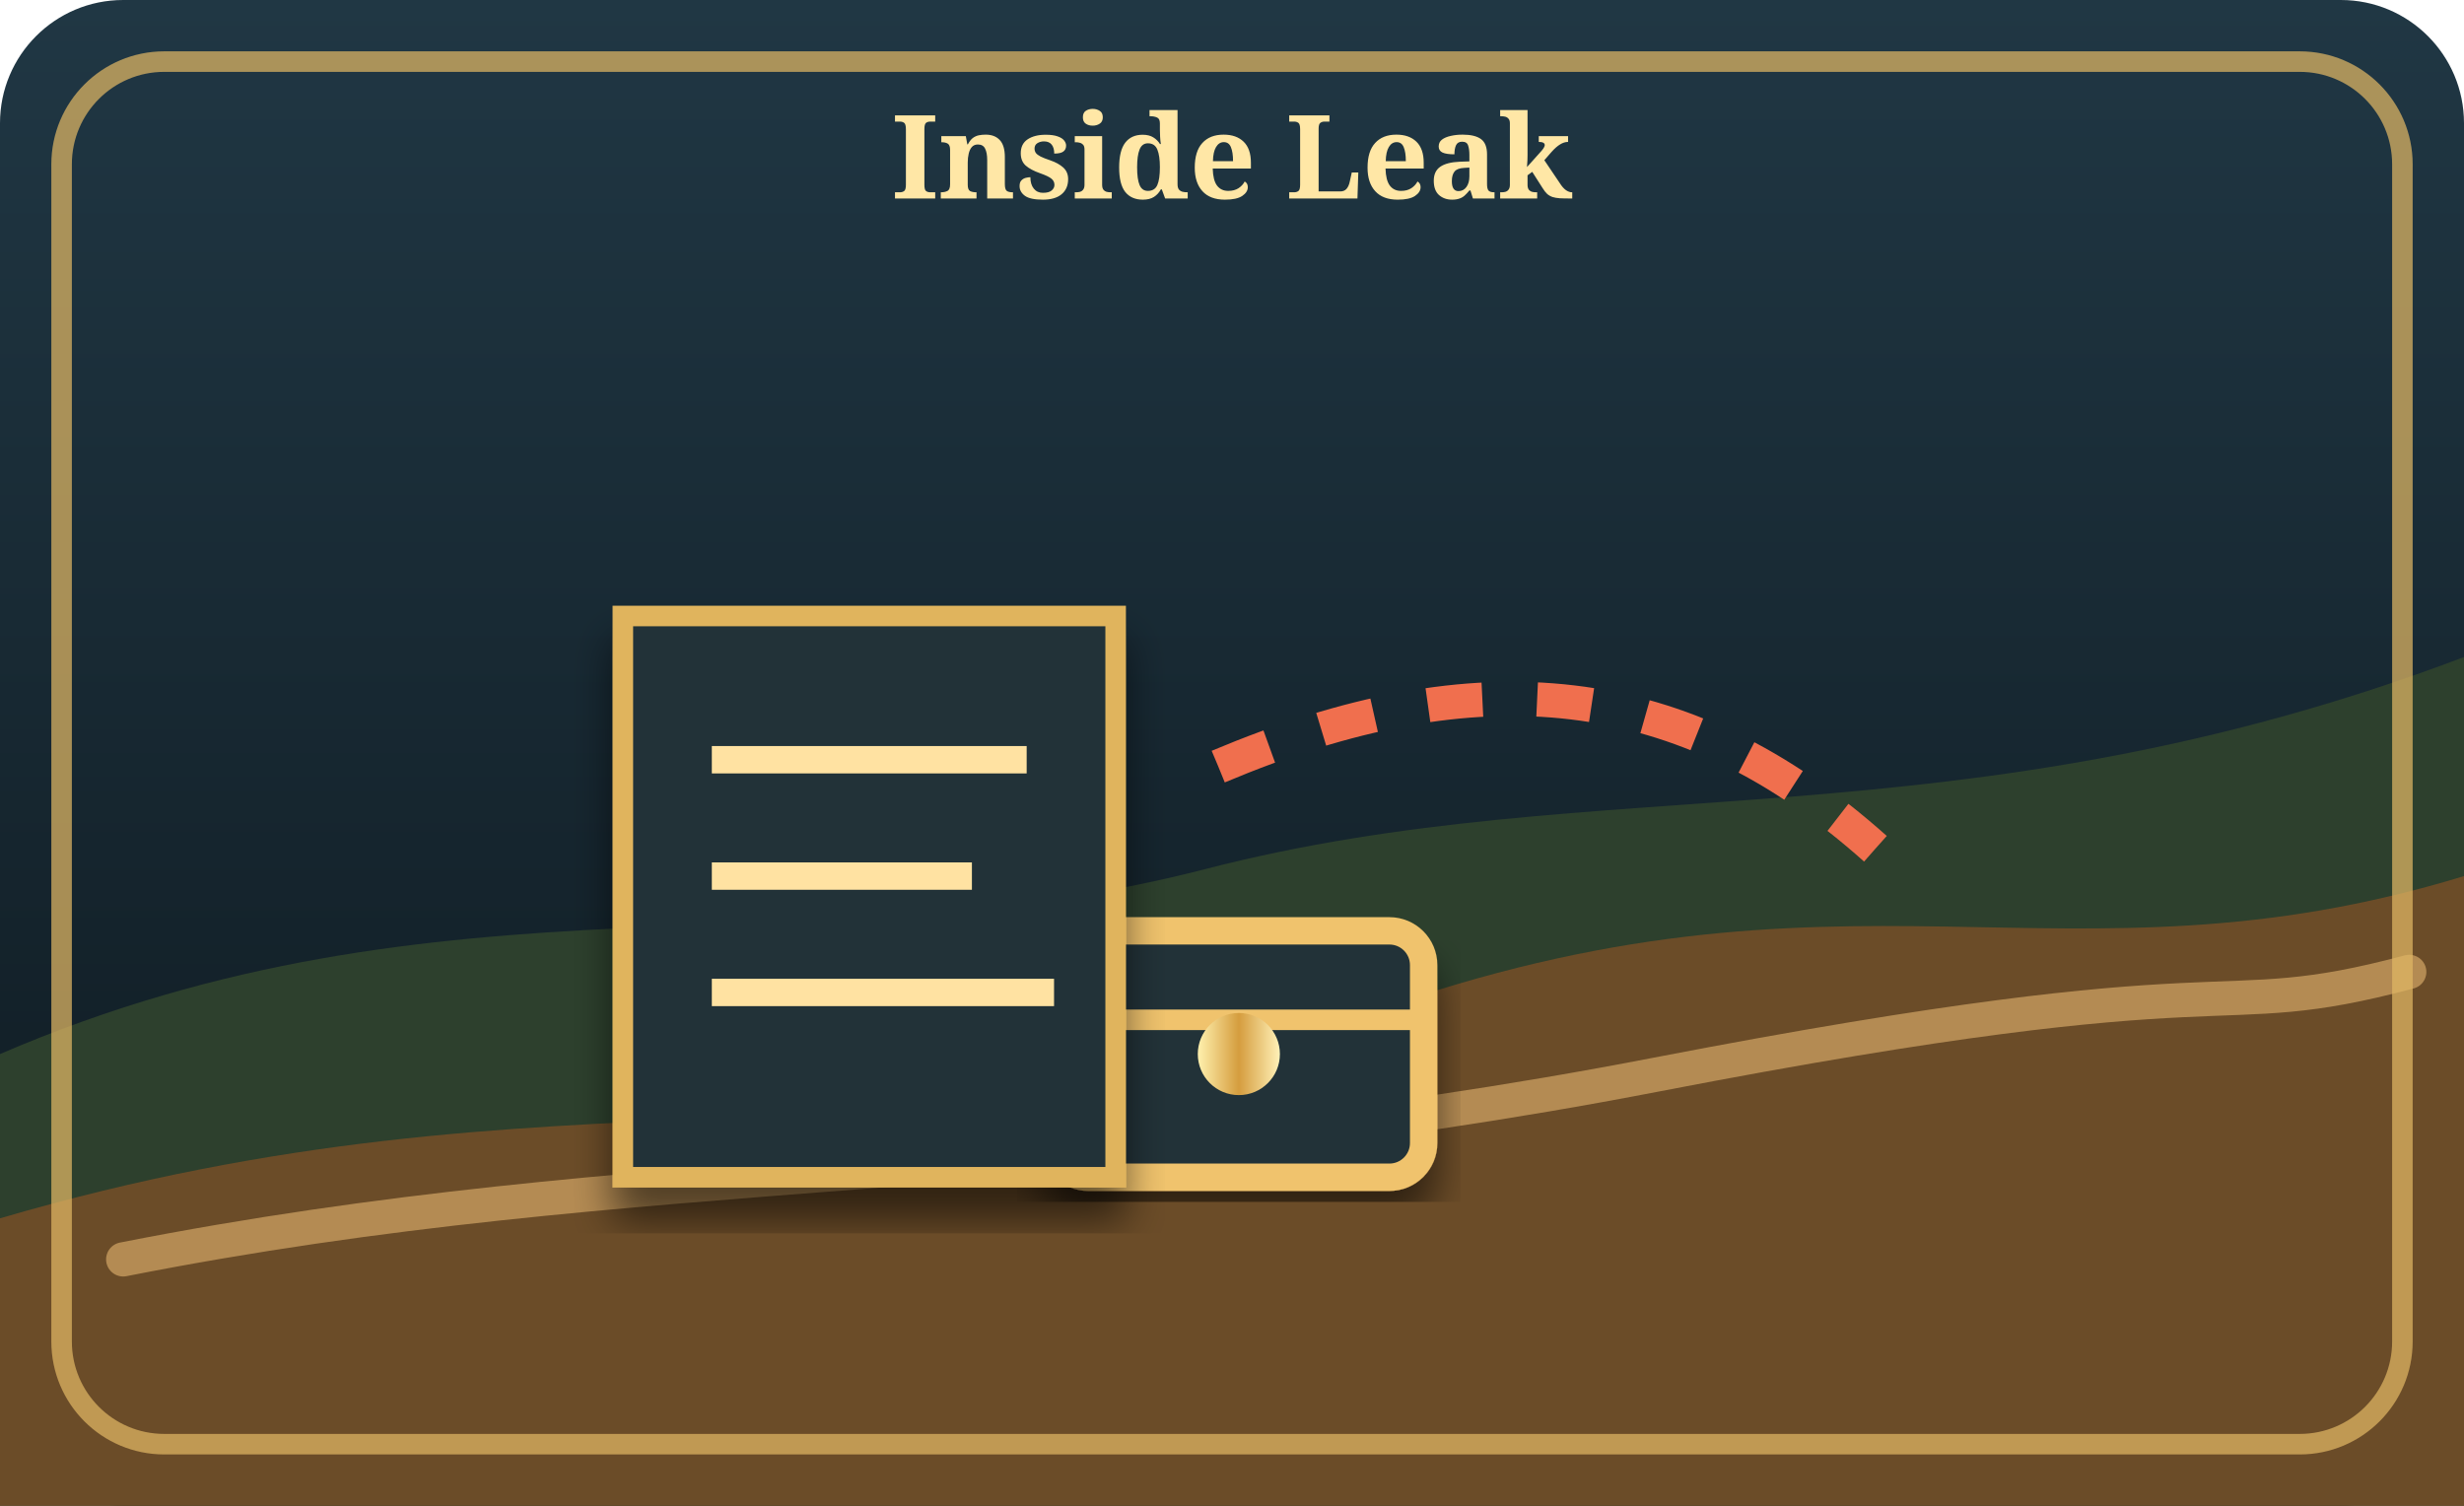
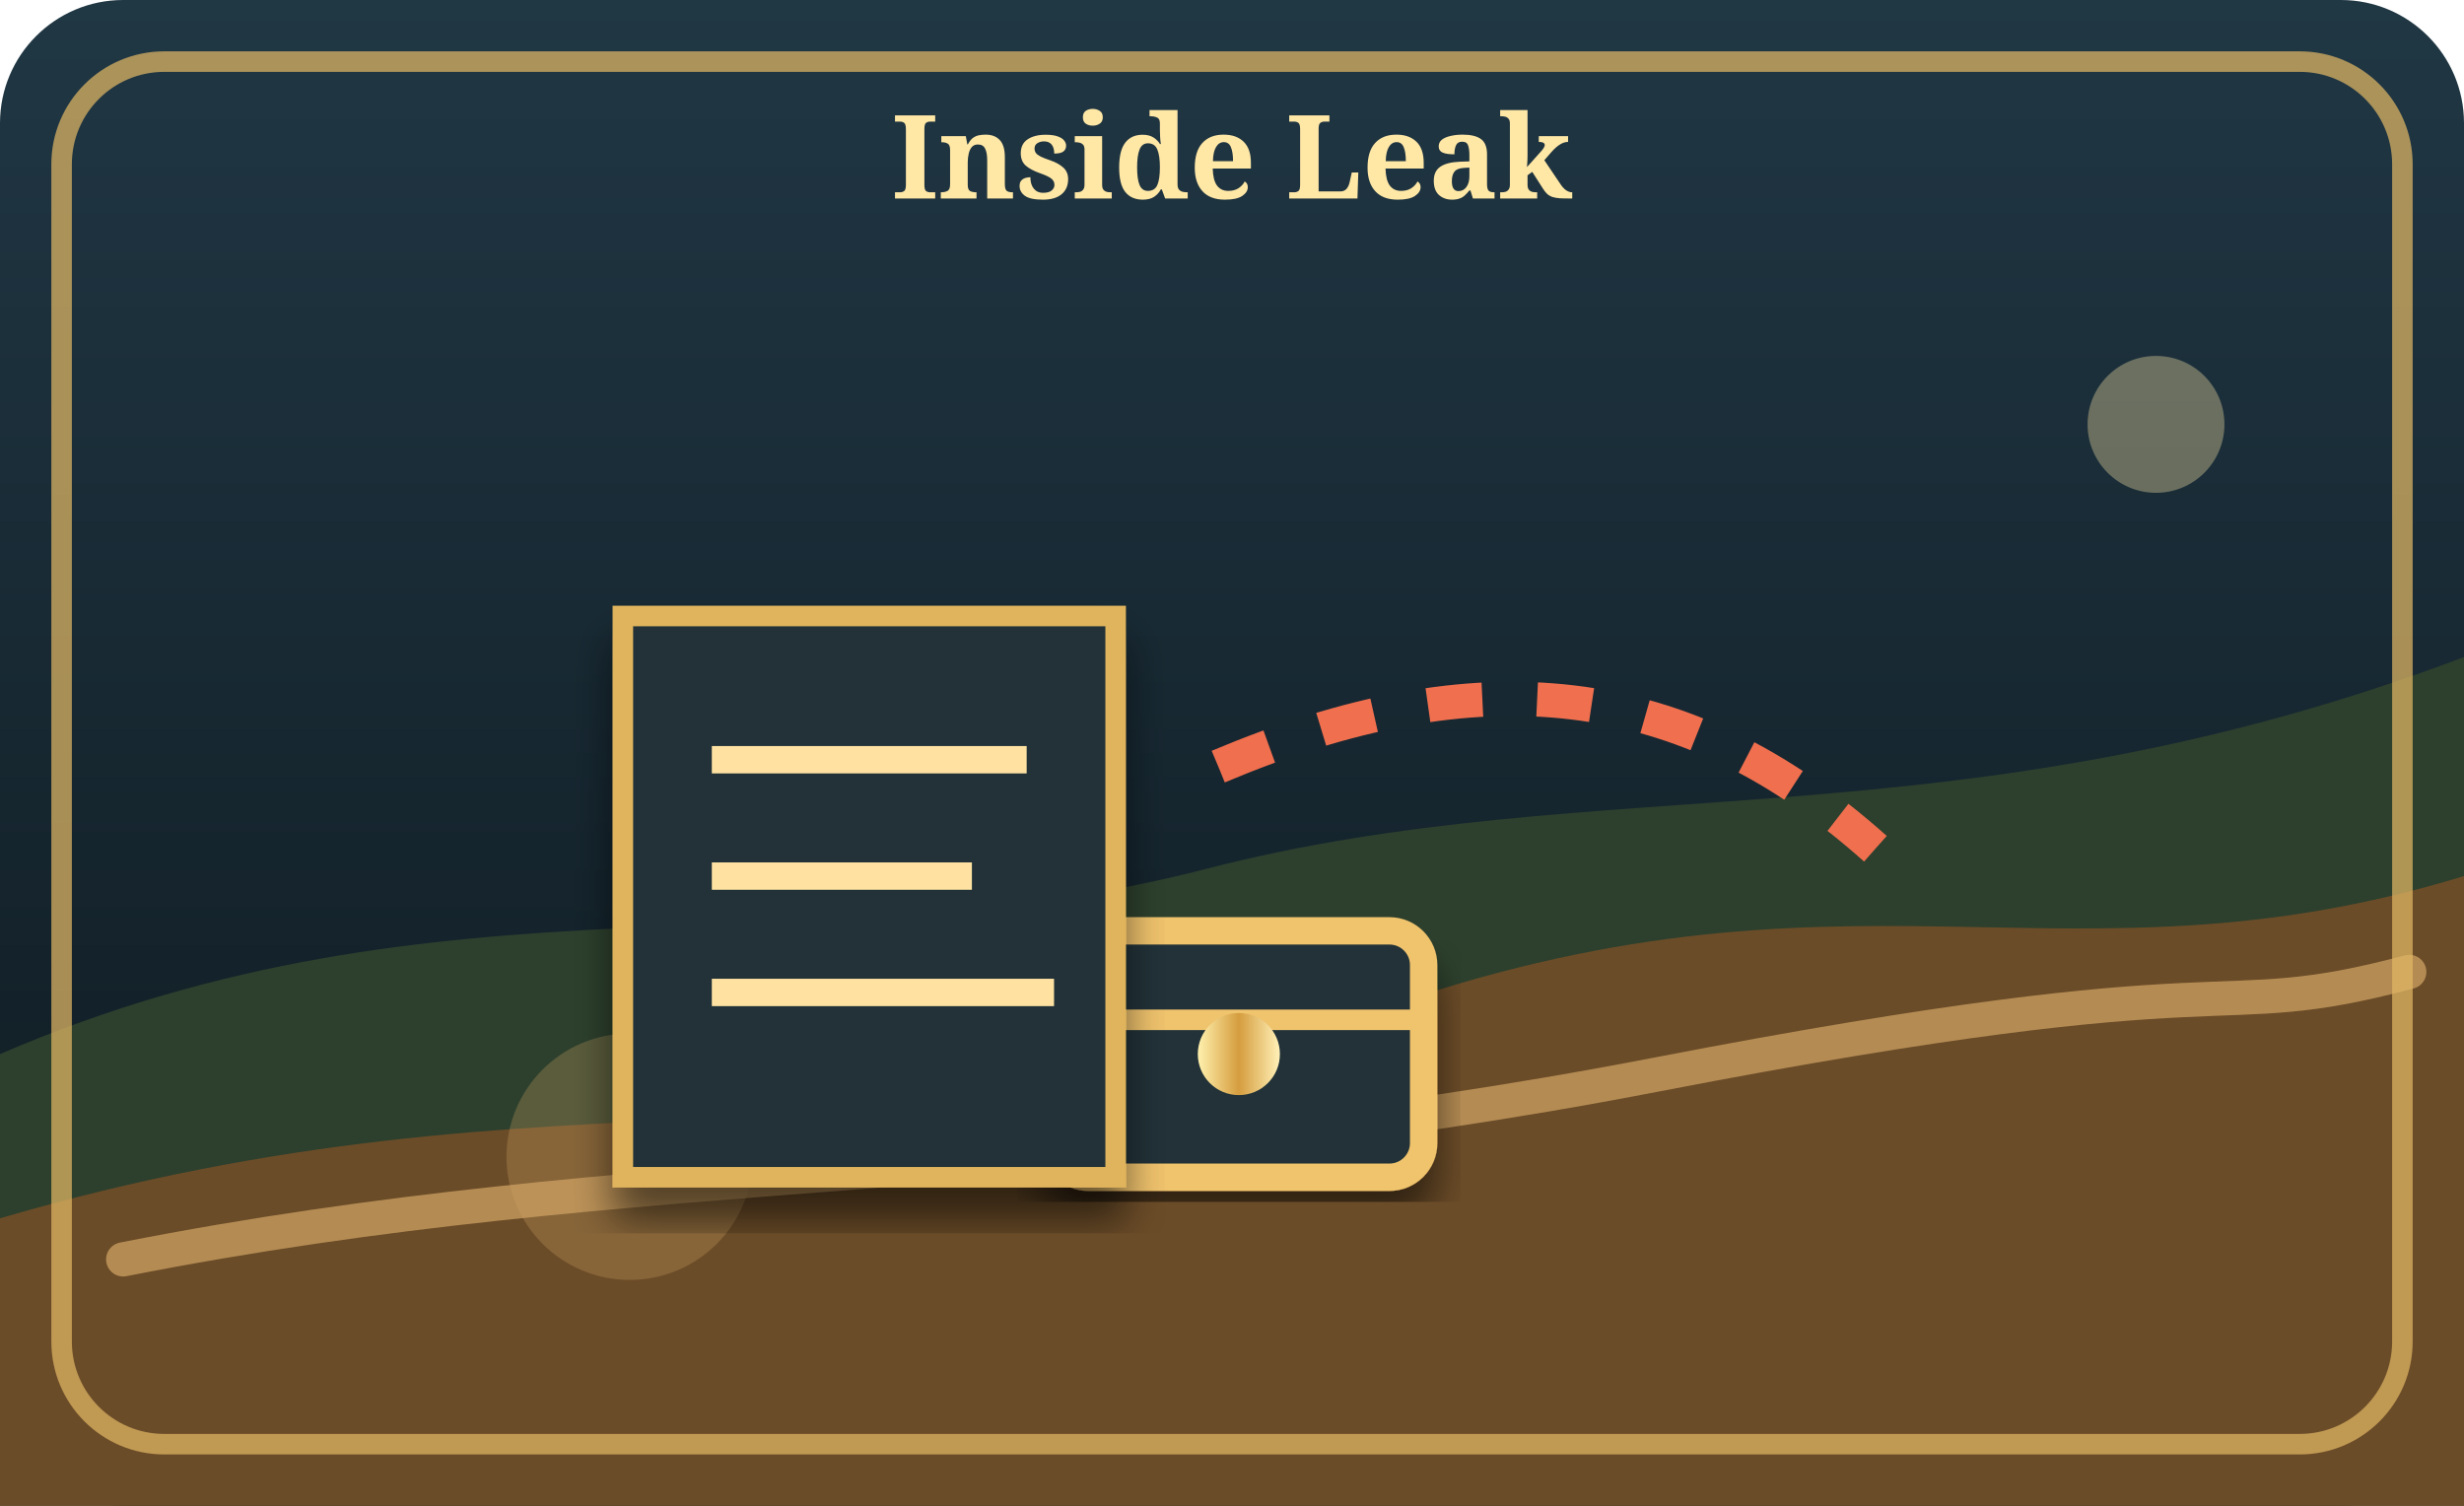
<svg xmlns="http://www.w3.org/2000/svg" viewBox="0 0 360 220" role="img" aria-label="Inside Leak">
  <defs>
+     <style>
+       .glint { animation: glint 2.8s ease-in-out infinite; transform-origin: center; }
+       .dust { animation: dust 3s ease-in-out infinite; }
+       .wire { animation: wire 2.4s steps(2, end) infinite; }
+       .rain { animation: rain 2.2s linear infinite; }
+       @keyframes glint { 0%, 100% { opacity: .28; transform: scale(.82); } 50% { opacity: .95; transform: scale(1.18); } }
+       @keyframes dust { 0%, 100% { opacity: .25; transform: translateX(-6px); } 50% { opacity: .65; transform: translateX(8px); } }
+       @keyframes wire { 0%, 100% { opacity: .35; } 50% { opacity: 1; } }
+       @keyframes rain { from { transform: translateX(-18px); } to { transform: translateX(18px); } }
+       @media (prefers-reduced-motion: reduce) { .glint, .dust, .wire, .rain { animation: none; } }
+     </style>
    <linearGradient id="sky" x1="0" x2="0" y1="0" y2="1">
      <stop offset="0" stop-color="#203744" />
      <stop offset="1" stop-color="#0d171d" />
    </linearGradient>
    <linearGradient id="gold" x1="0" x2="1">
      <stop offset="0" stop-color="#fff0ae" />
      <stop offset=".5" stop-color="#d59d3e" />
      <stop offset="1" stop-color="#fff1b8" />
    </linearGradient>
    <filter id="shadow">
      <feDropShadow dx="0" dy="5" stdDeviation="3" flood-color="#000" flood-opacity=".55" />
    </filter>
  </defs>
  <rect width="360" height="220" rx="18" fill="url(#sky)" />
  <path d="M0 154 C65 126 118 142 176 127 S286 124 360 96 V220 H0z" fill="#2d402d" />
  <path d="M0 178 C82 154 130 173 200 148 S301 146 360 128 V220 H0z" fill="#6b4c28" />
  <path d="M18 184 C94 169 154 174 242 157 S322 150 352 142" fill="none" stroke="#d0a464" stroke-width="5" stroke-linecap="round" opacity=".72" />
+   <circle class="dust" cx="92" cy="169" r="18" fill="#d0a464" opacity=".28" />
+   <circle class="glint" cx="315" cy="62" r="10" fill="#ffe9a8" opacity=".35" />
  <g filter="url(#shadow)">
    <rect x="154" y="136" width="54" height="36" rx="5" fill="#213238" stroke="#f0c36d" stroke-width="4" />
    <path d="M154 149h54" stroke="#f0c36d" stroke-width="3" />
    <circle cx="181" cy="154" r="6" fill="url(#gold)" />
  </g>
  <g filter="url(#shadow)">
    <path d="M91 90h72v82H91z" fill="#213238" stroke="#e0b45d" stroke-width="3" />
    <path d="M104 111h46M104 128h38M104 145h50" stroke="#ffe2a2" stroke-width="4" />
  </g>
  <path d="M178 112c38-16 68-13 96 12" fill="none" stroke="#f06f4e" stroke-width="5" stroke-dasharray="8 8" />
  <rect x="9" y="9" width="342" height="202" rx="15" fill="none" stroke="#e1b764" stroke-width="3" opacity=".72" />
  <text x="180" y="29" text-anchor="middle" font-family="Georgia,serif" font-size="17" font-weight="800" fill="#ffe7a6">Inside Leak</text>
</svg>
